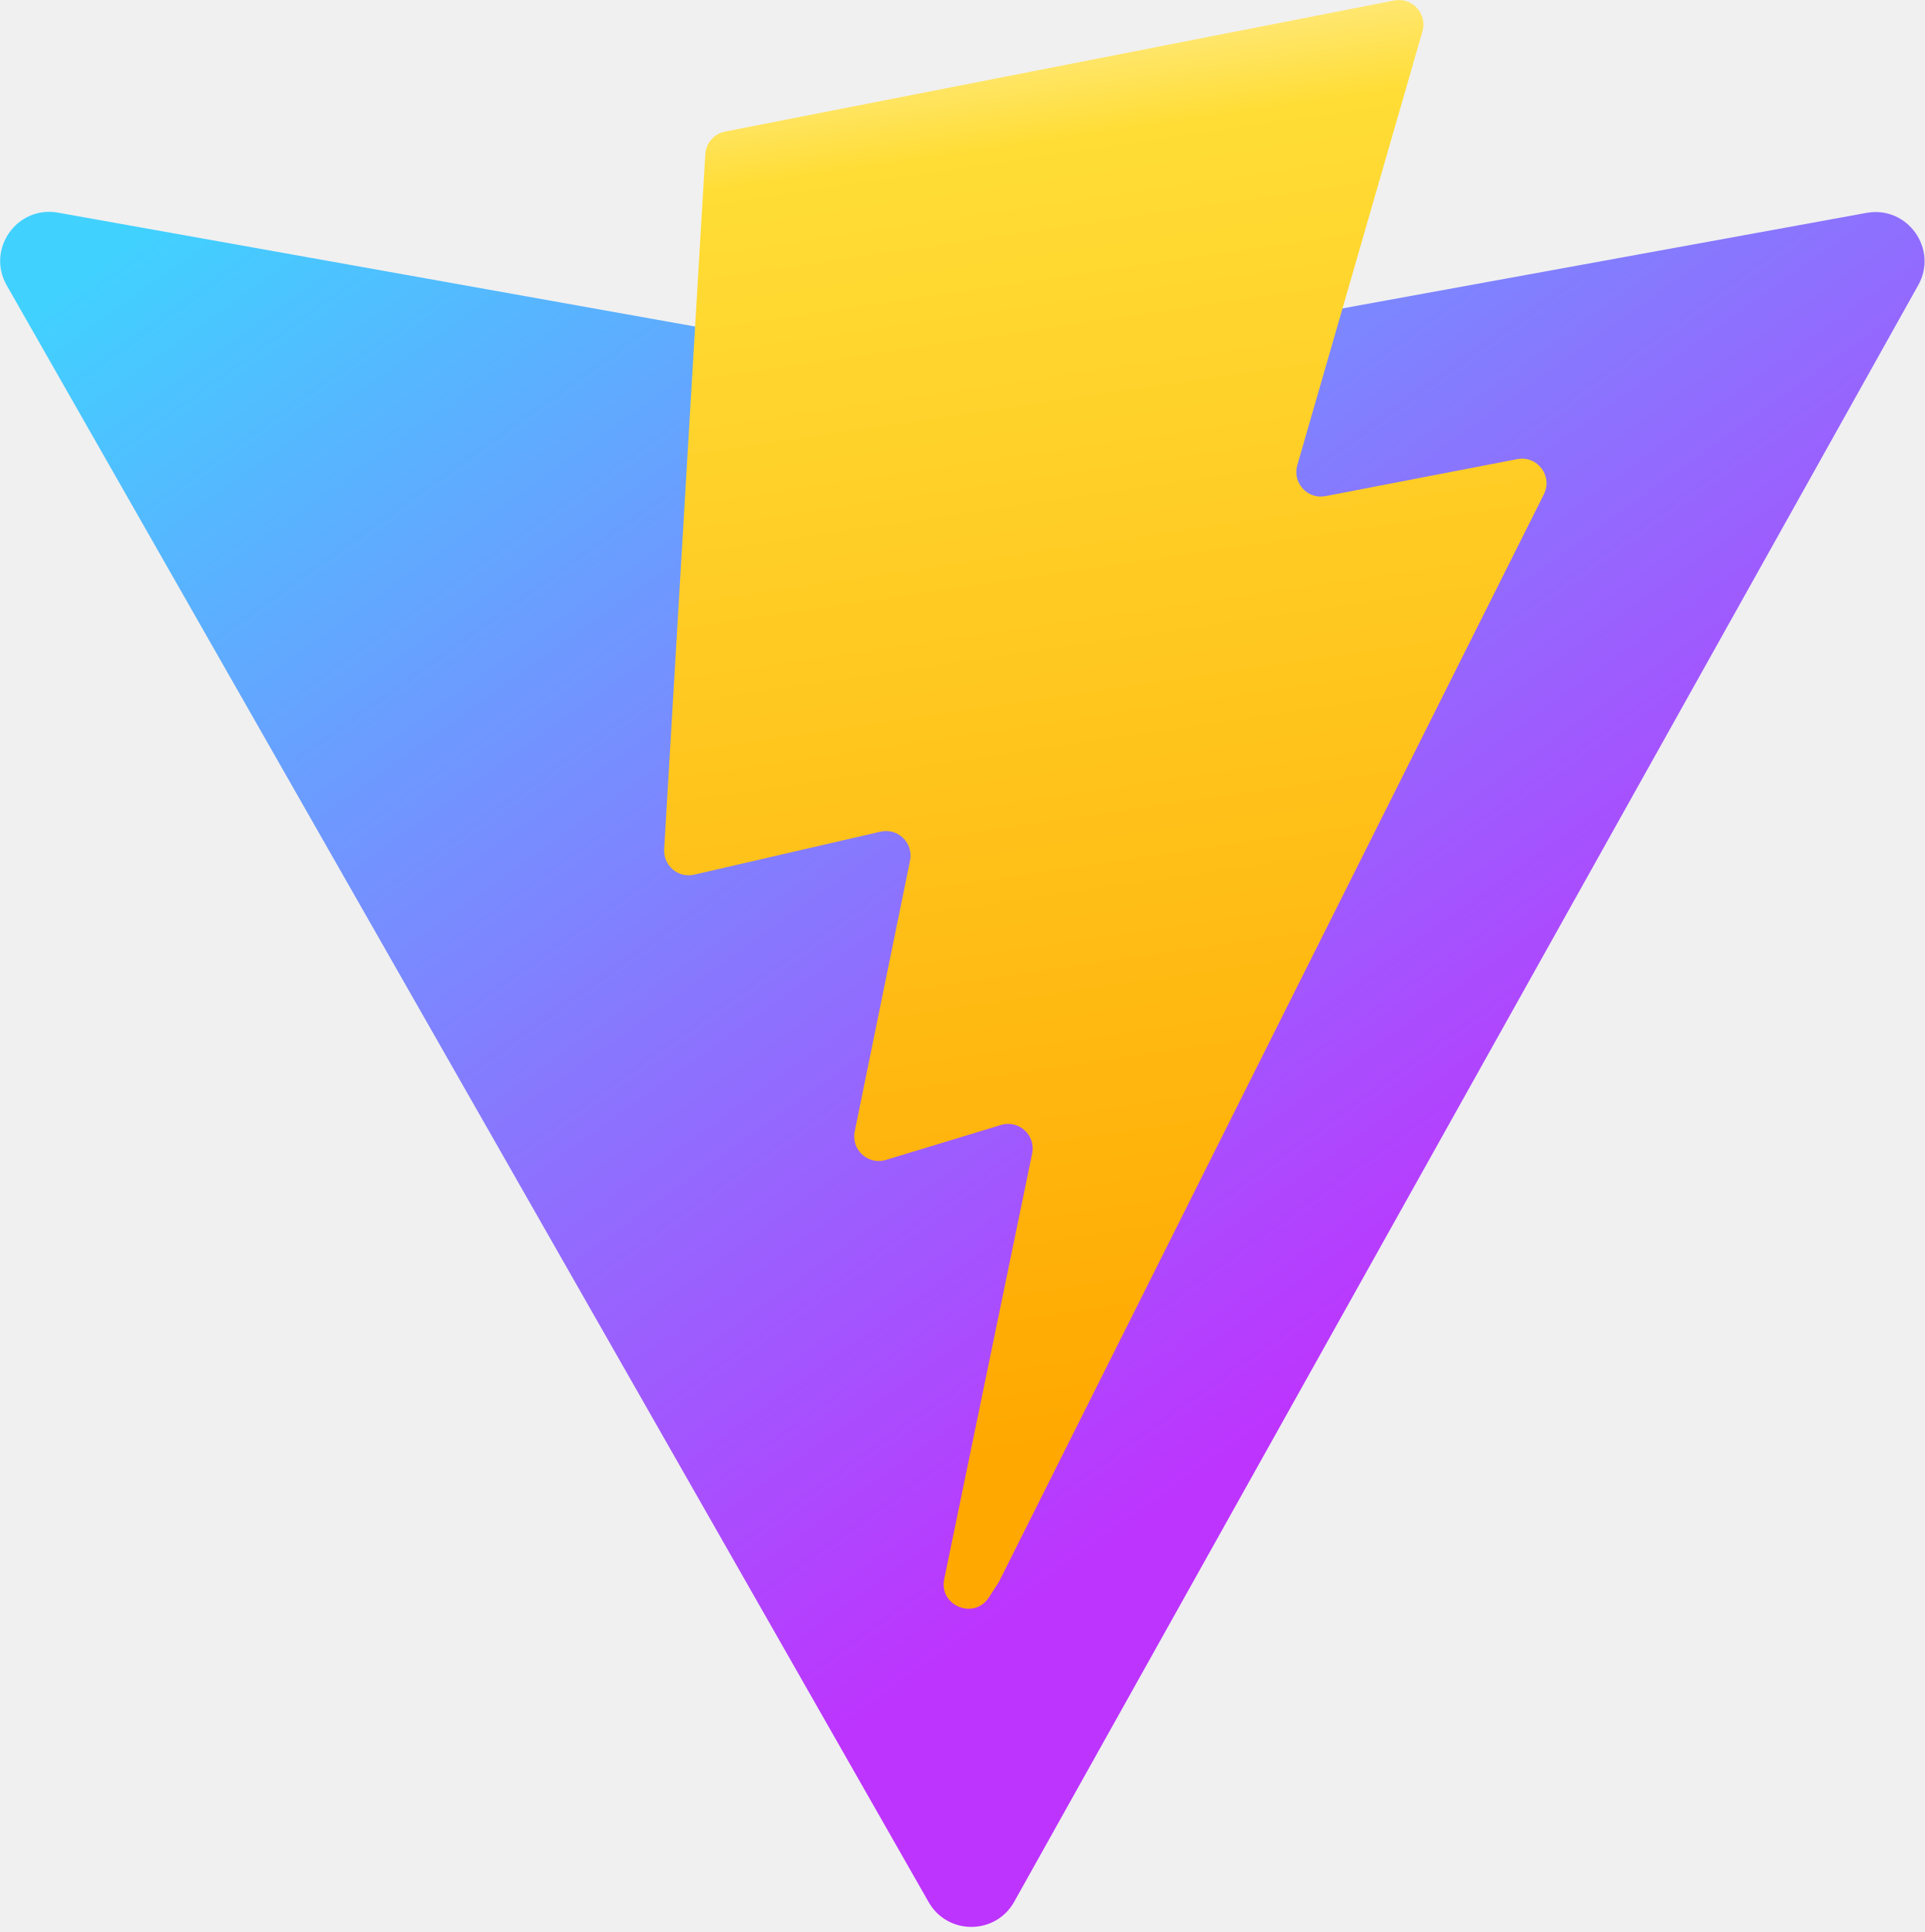
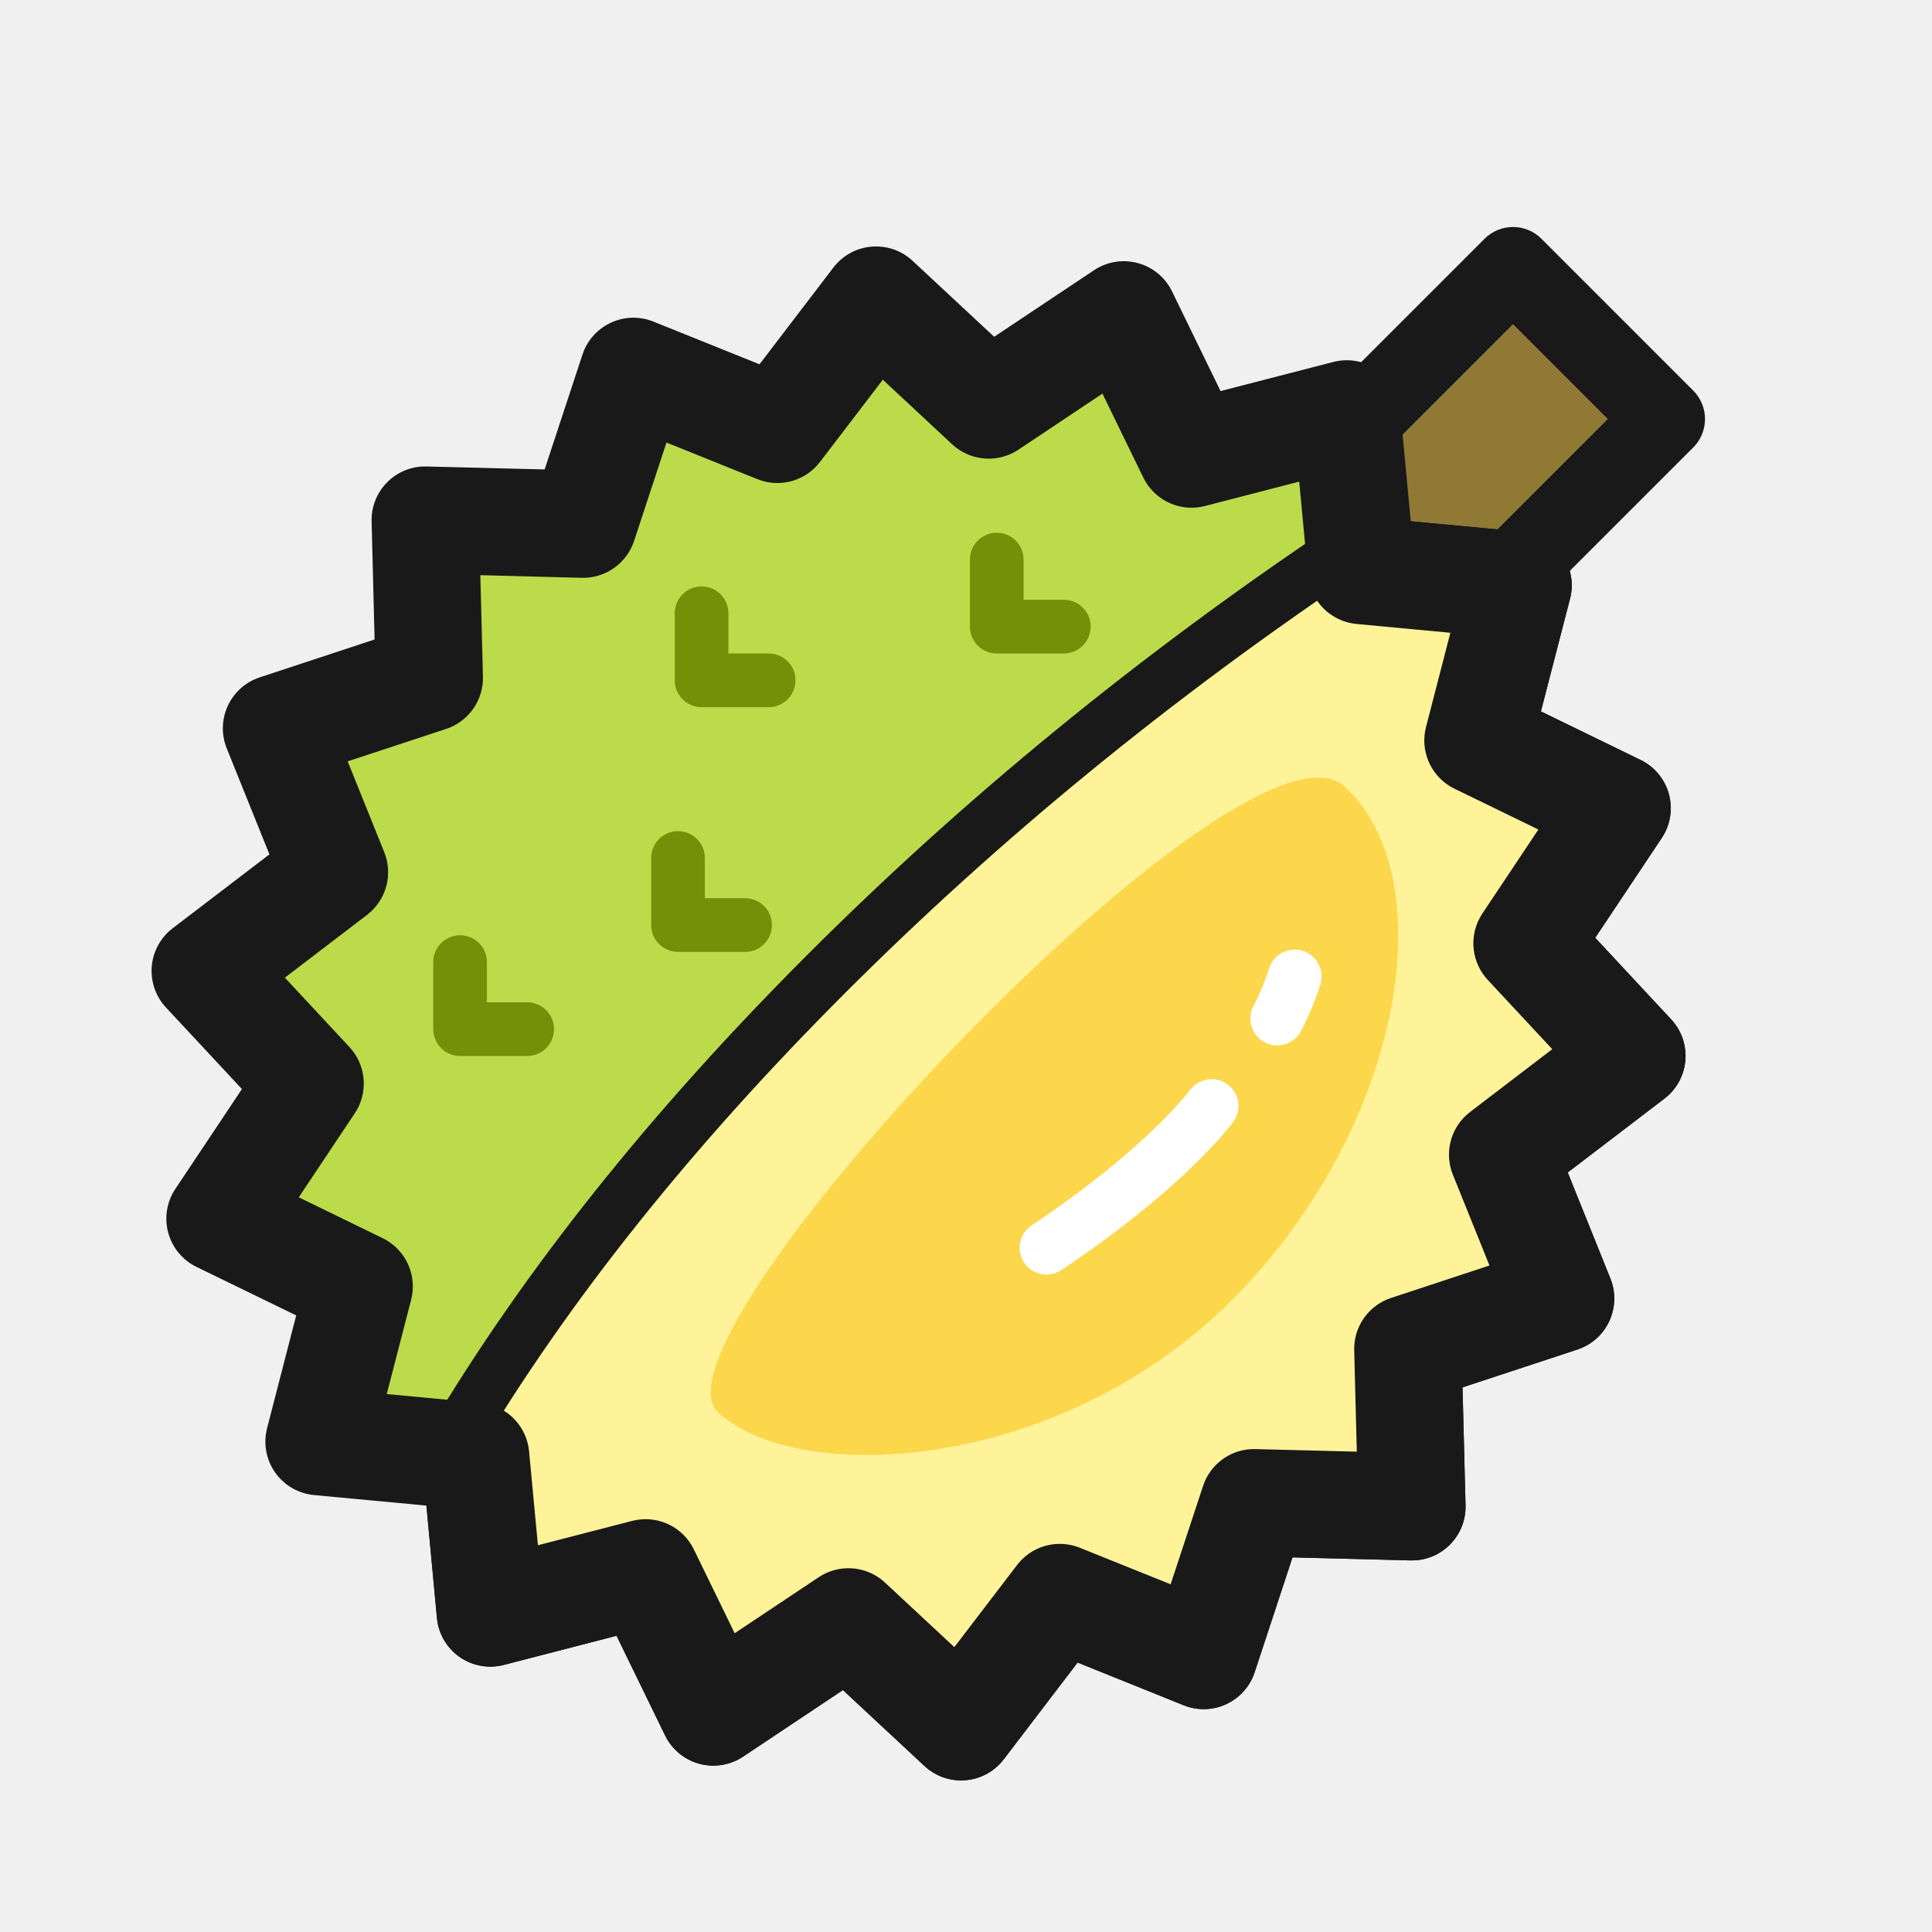
- <svg xmlns="http://www.w3.org/2000/svg" aria-hidden="true" role="img" class="iconify iconify--logos" width="31.88" height="32" preserveAspectRatio="xMidYMid meet" viewBox="0 0 256 257">
-   <defs>
-     <linearGradient id="IconifyId1813088fe1fbc01fb466" x1="-.828%" x2="57.636%" y1="7.652%" y2="78.411%">
-       <stop offset="0%" stop-color="#41D1FF" />
-       <stop offset="100%" stop-color="#BD34FE" />
-     </linearGradient>
-     <linearGradient id="IconifyId1813088fe1fbc01fb467" x1="43.376%" x2="50.316%" y1="2.242%" y2="89.03%">
-       <stop offset="0%" stop-color="#FFEA83" />
-       <stop offset="8.333%" stop-color="#FFDD35" />
-       <stop offset="100%" stop-color="#FFA800" />
-     </linearGradient>
-   </defs>
-   <path fill="url(#IconifyId1813088fe1fbc01fb466)" d="M255.153 37.938L134.897 252.976c-2.483 4.44-8.862 4.466-11.382.048L.875 37.958c-2.746-4.814 1.371-10.646 6.827-9.67l120.385 21.517a6.537 6.537 0 0 0 2.322-.004l117.867-21.483c5.438-.991 9.574 4.796 6.877 9.62Z" />
-   <path fill="url(#IconifyId1813088fe1fbc01fb467)" d="M185.432.063L96.44 17.501a3.268 3.268 0 0 0-2.634 3.014l-5.474 92.456a3.268 3.268 0 0 0 3.997 3.378l24.777-5.718c2.318-.535 4.413 1.507 3.936 3.838l-7.361 36.047c-.495 2.426 1.782 4.5 4.151 3.78l15.304-4.649c2.372-.72 4.652 1.36 4.15 3.788l-11.698 56.621c-.732 3.542 3.979 5.473 5.943 2.437l1.313-2.028l72.516-144.72c1.215-2.423-.88-5.186-3.54-4.672l-25.505 4.922c-2.396.462-4.435-1.77-3.759-4.114l16.646-57.705c.677-2.35-1.37-4.583-3.769-4.113Z" />
+ <svg xmlns="http://www.w3.org/2000/svg" t="1741352633485" class="icon" viewBox="0 0 1024 1024" version="1.1" p-id="1080" width="200" height="200">
+   <path d="M801.92 141.625l80.455 80.455L711.396 393.045l-80.455-80.455z" fill="#907935" p-id="1081" />
+   <path d="M897.451 207.004l-80.455-80.455a21.333 21.333 0 0 0-30.151 0l-170.98 170.951a21.333 21.333 0 0 0 0 30.18l80.455 80.455a21.333 21.333 0 0 0 30.165 0l170.965-170.965a21.333 21.333 0 0 0 0-30.165z m-45.255 15.076l-140.8 140.8-50.276-50.29 140.8-140.8 50.276 50.29z" fill="#191919" p-id="1082" />
+   <path d="M252.117 771.883l-83.015-7.794 21.262-82.261L116.622 645.916l47.744-71.609-55.58-59.705 68.494-52.295-30.72-76.288 80.967-26.681-2.133-83.669 83.655 2.133 26.695-80.953 76.274 30.72 52.309-68.494 59.691 55.58 71.609-47.758 35.911 73.742 82.276-21.262 7.794 83.015 83.015 7.794-21.262 82.276 73.742 35.911-47.758 71.609 55.58 59.691L796.444 611.982l30.706 76.274-80.953 26.695 2.133 83.669-83.669-2.133-26.681 80.953-76.288-30.72-52.295 68.494-59.705-55.58-71.609 47.744-35.911-73.742-82.261 21.262z" fill="#BBDB4A" p-id="1083" />
+   <path d="M252.117 771.883C300.985 689.82 366.279 607.943 448 526.222s172.928-156.331 273.607-223.829l83.015 7.794-21.262 82.276 73.742 35.911-47.758 71.609 55.58 59.691L796.444 611.982l30.706 76.274-80.953 26.695 2.133 83.669-83.669-2.133-26.681 80.953-76.288-30.72-52.295 68.494-59.705-55.58-71.609 47.744-35.911-73.742-82.261 21.262-7.794-83.015z" fill="#FFF399" p-id="1084" />
+   <path d="M807.282 281.87l-83.015-7.794a28.444 28.444 0 0 0-18.489 4.693c-102.215 68.508-194.844 144.299-277.902 227.342-83.3 83.314-150.059 167.04-200.206 251.221a28.444 28.444 0 0 0-3.883 17.209l7.794 83.015 0.299 2.247a28.444 28.444 0 0 0 35.143 22.642l59.762-15.46 25.742 52.85 0.996 1.877a28.444 28.444 0 0 0 40.348 9.33l52.892-35.271 43.236 40.249 1.579 1.365a28.444 28.444 0 0 0 40.42-4.907l39.154-51.3 56.206 22.642 2.091 0.754a28.444 28.444 0 0 0 35.541-18.233l20.068-60.9 62.549 1.607 2.418-0.043a28.444 28.444 0 0 0 26.738-29.127l-1.593-62.549 60.885-20.053 2.076-0.782a28.444 28.444 0 0 0 15.403-36.864l-22.613-56.206 51.271-39.14 1.607-1.323a28.444 28.444 0 0 0 1.948-40.676l-40.249-43.236 35.271-52.907 1.109-1.806a28.444 28.444 0 0 0-12.316-39.538l-52.85-25.742 15.445-59.748a28.444 28.444 0 0 0-24.889-35.442z m-2.66 28.316l-21.262 82.276 73.742 35.911-47.758 71.609 55.58 59.691L796.444 611.982l30.706 76.274-80.953 26.695 2.133 83.669-83.669-2.133-26.681 80.953-76.288-30.72-52.295 68.494-59.705-55.58-71.609 47.744-35.911-73.742-82.261 21.262-7.794-83.015C300.985 689.82 366.279 607.943 448 526.222s172.928-156.331 273.607-223.829l83.015 7.794z" fill="#191919" p-id="1085" />
+   <path d="M807.282 281.87l-59.563-5.589-5.589-59.563-0.299-2.233a28.444 28.444 0 0 0-35.129-22.642l-59.776 15.431-25.728-52.836-0.996-1.877a28.444 28.444 0 0 0-40.363-9.33l-52.907 35.271-43.236-40.249-1.564-1.365a28.444 28.444 0 0 0-40.42 4.921l-39.154 51.271-56.192-22.613-2.091-0.754a28.444 28.444 0 0 0-35.556 18.233l-20.053 60.871-62.549-1.579-2.418 0.028a28.444 28.444 0 0 0-26.738 29.127l1.579 62.535-60.871 20.082-2.091 0.782a28.444 28.444 0 0 0-15.403 36.85l22.628 56.192-51.285 39.168-1.607 1.323a28.444 28.444 0 0 0-1.934 40.676l40.249 43.221-35.271 52.907-1.124 1.82a28.444 28.444 0 0 0 12.331 39.538l52.836 25.714-15.445 59.776-0.469 2.204a28.444 28.444 0 0 0 25.358 33.237l59.563 5.575 5.575 59.563 0.299 2.247a28.444 28.444 0 0 0 35.143 22.642l59.762-15.46 25.742 52.85 0.996 1.877a28.444 28.444 0 0 0 40.348 9.33l52.907-35.271 43.236 40.249 1.564 1.365a28.444 28.444 0 0 0 40.42-4.907l39.154-51.3 56.206 22.642 2.091 0.754a28.444 28.444 0 0 0 35.541-18.233l20.053-60.9 62.564 1.607 2.418-0.043a28.444 28.444 0 0 0 26.738-29.127l-1.593-62.549 60.885-20.053 2.076-0.782a28.444 28.444 0 0 0 15.403-36.864l-22.613-56.206 51.271-39.14 1.607-1.323a28.444 28.444 0 0 0 1.948-40.676l-40.249-43.236 35.271-52.907 1.109-1.806a28.444 28.444 0 0 0-12.316-39.538l-52.85-25.742 15.445-59.748a28.444 28.444 0 0 0-24.889-35.442z m-38.556 53.518l-12.914 49.948-0.498 2.318a28.444 28.444 0 0 0 15.588 30.379l44.473 21.632-29.696 44.53-1.195 1.977a28.444 28.444 0 0 0 4.039 33.18l34.204 36.736-43.548 33.28-1.835 1.522a28.444 28.444 0 0 0-7.296 31.716l19.399 48.128-52.167 17.209-2.176 0.811a28.444 28.444 0 0 0-17.351 26.923l1.38 53.732-53.746-1.365-2.332 0.028a28.444 28.444 0 0 0-25.401 19.499l-17.195 52.139-48.142-19.371-2.247-0.796a28.444 28.444 0 0 0-30.976 9.913l-33.28 43.548-36.736-34.19-1.749-1.508a28.444 28.444 0 0 0-33.422-1.337l-44.516 29.668-21.646-44.444-1.124-2.091a28.444 28.444 0 0 0-31.573-12.999l-49.934 12.9-4.693-49.778-0.341-2.517a28.444 28.444 0 0 0-25.316-23.14l-49.778-4.693 12.914-49.92 0.498-2.332a28.444 28.444 0 0 0-15.588-30.364l-44.459-21.66 29.682-44.516 1.209-1.963a28.444 28.444 0 0 0-4.053-33.195l-34.204-36.75 43.563-33.266 1.82-1.522a28.444 28.444 0 0 0 7.296-31.701l-19.385-48.156 52.153-17.18 2.19-0.825a28.444 28.444 0 0 0 17.351-26.908l-1.394-53.76 53.76 1.394 2.318-0.043a28.444 28.444 0 0 0 25.415-19.484l17.18-52.167 48.156 19.399 2.233 0.796a28.444 28.444 0 0 0 30.99-9.927l33.28-43.563 36.736 34.219 1.749 1.493a28.444 28.444 0 0 0 33.408 1.351l44.516-29.696 21.646 44.473 1.124 2.076a28.444 28.444 0 0 0 31.573 13.013l49.948-12.928 4.679 49.792a28.444 28.444 0 0 0 25.657 25.657l49.778 4.679z" fill="#191919" p-id="1086" />
+   <path d="M380.558 748.501c42.51 39.424 180.736 32.171 272.356-59.449 91.62-91.62 112.54-224.725 59.449-272.356-53.092-47.616-374.3 292.366-331.804 331.804z" fill="#FCD74B" p-id="1087" />
+   <path d="M652.231 576.142l-1.237-1.109a14.222 14.222 0 0 0-19.982 2.375c-17.138 21.76-49.152 48.697-84.238 72.092a14.222 14.222 0 0 0 15.787 23.666c37.362-24.903 71.467-53.618 90.809-78.165a14.222 14.222 0 0 0-1.138-18.873z m47.573-54.343a14.222 14.222 0 0 0-27.136-8.533 125.724 125.724 0 0 1-8.334 20.068 14.222 14.222 0 1 0 25.259 13.084c4.196-8.107 7.595-16.313 10.212-24.619z" fill="#FFFFFF" p-id="1088" />
+   <path d="M371.854 310.812a14.222 14.222 0 0 1 14.222 14.222v21.319h21.333a14.222 14.222 0 0 1 14.123 12.444l0.1 1.792a14.222 14.222 0 0 1-14.222 14.222h-35.556a14.222 14.222 0 0 1-14.222-14.222v-35.556a14.222 14.222 0 0 1 14.222-14.222zM243.854 495.701a14.222 14.222 0 0 1 14.222 14.222v21.319h21.333a14.222 14.222 0 0 1 14.123 12.444l0.1 1.792a14.222 14.222 0 0 1-14.222 14.222h-35.556a14.222 14.222 0 0 1-14.222-14.222v-35.556a14.222 14.222 0 0 1 14.222-14.222zM528.299 282.368a14.222 14.222 0 0 1 14.222 14.222v21.319h21.333a14.222 14.222 0 0 1 14.123 12.444l0.1 1.792a14.222 14.222 0 0 1-14.222 14.222h-35.556a14.222 14.222 0 0 1-14.222-14.222v-35.556a14.222 14.222 0 0 1 14.222-14.222zM359.367 440.533a14.222 14.222 0 0 1 14.222 14.222v21.319h21.333a14.222 14.222 0 0 1 14.108 12.444l0.114 1.792a14.222 14.222 0 0 1-14.222 14.222h-35.556a14.222 14.222 0 0 1-14.222-14.222v-35.556a14.222 14.222 0 0 1 14.222-14.222z" fill="#729008" p-id="1089" />
</svg>
